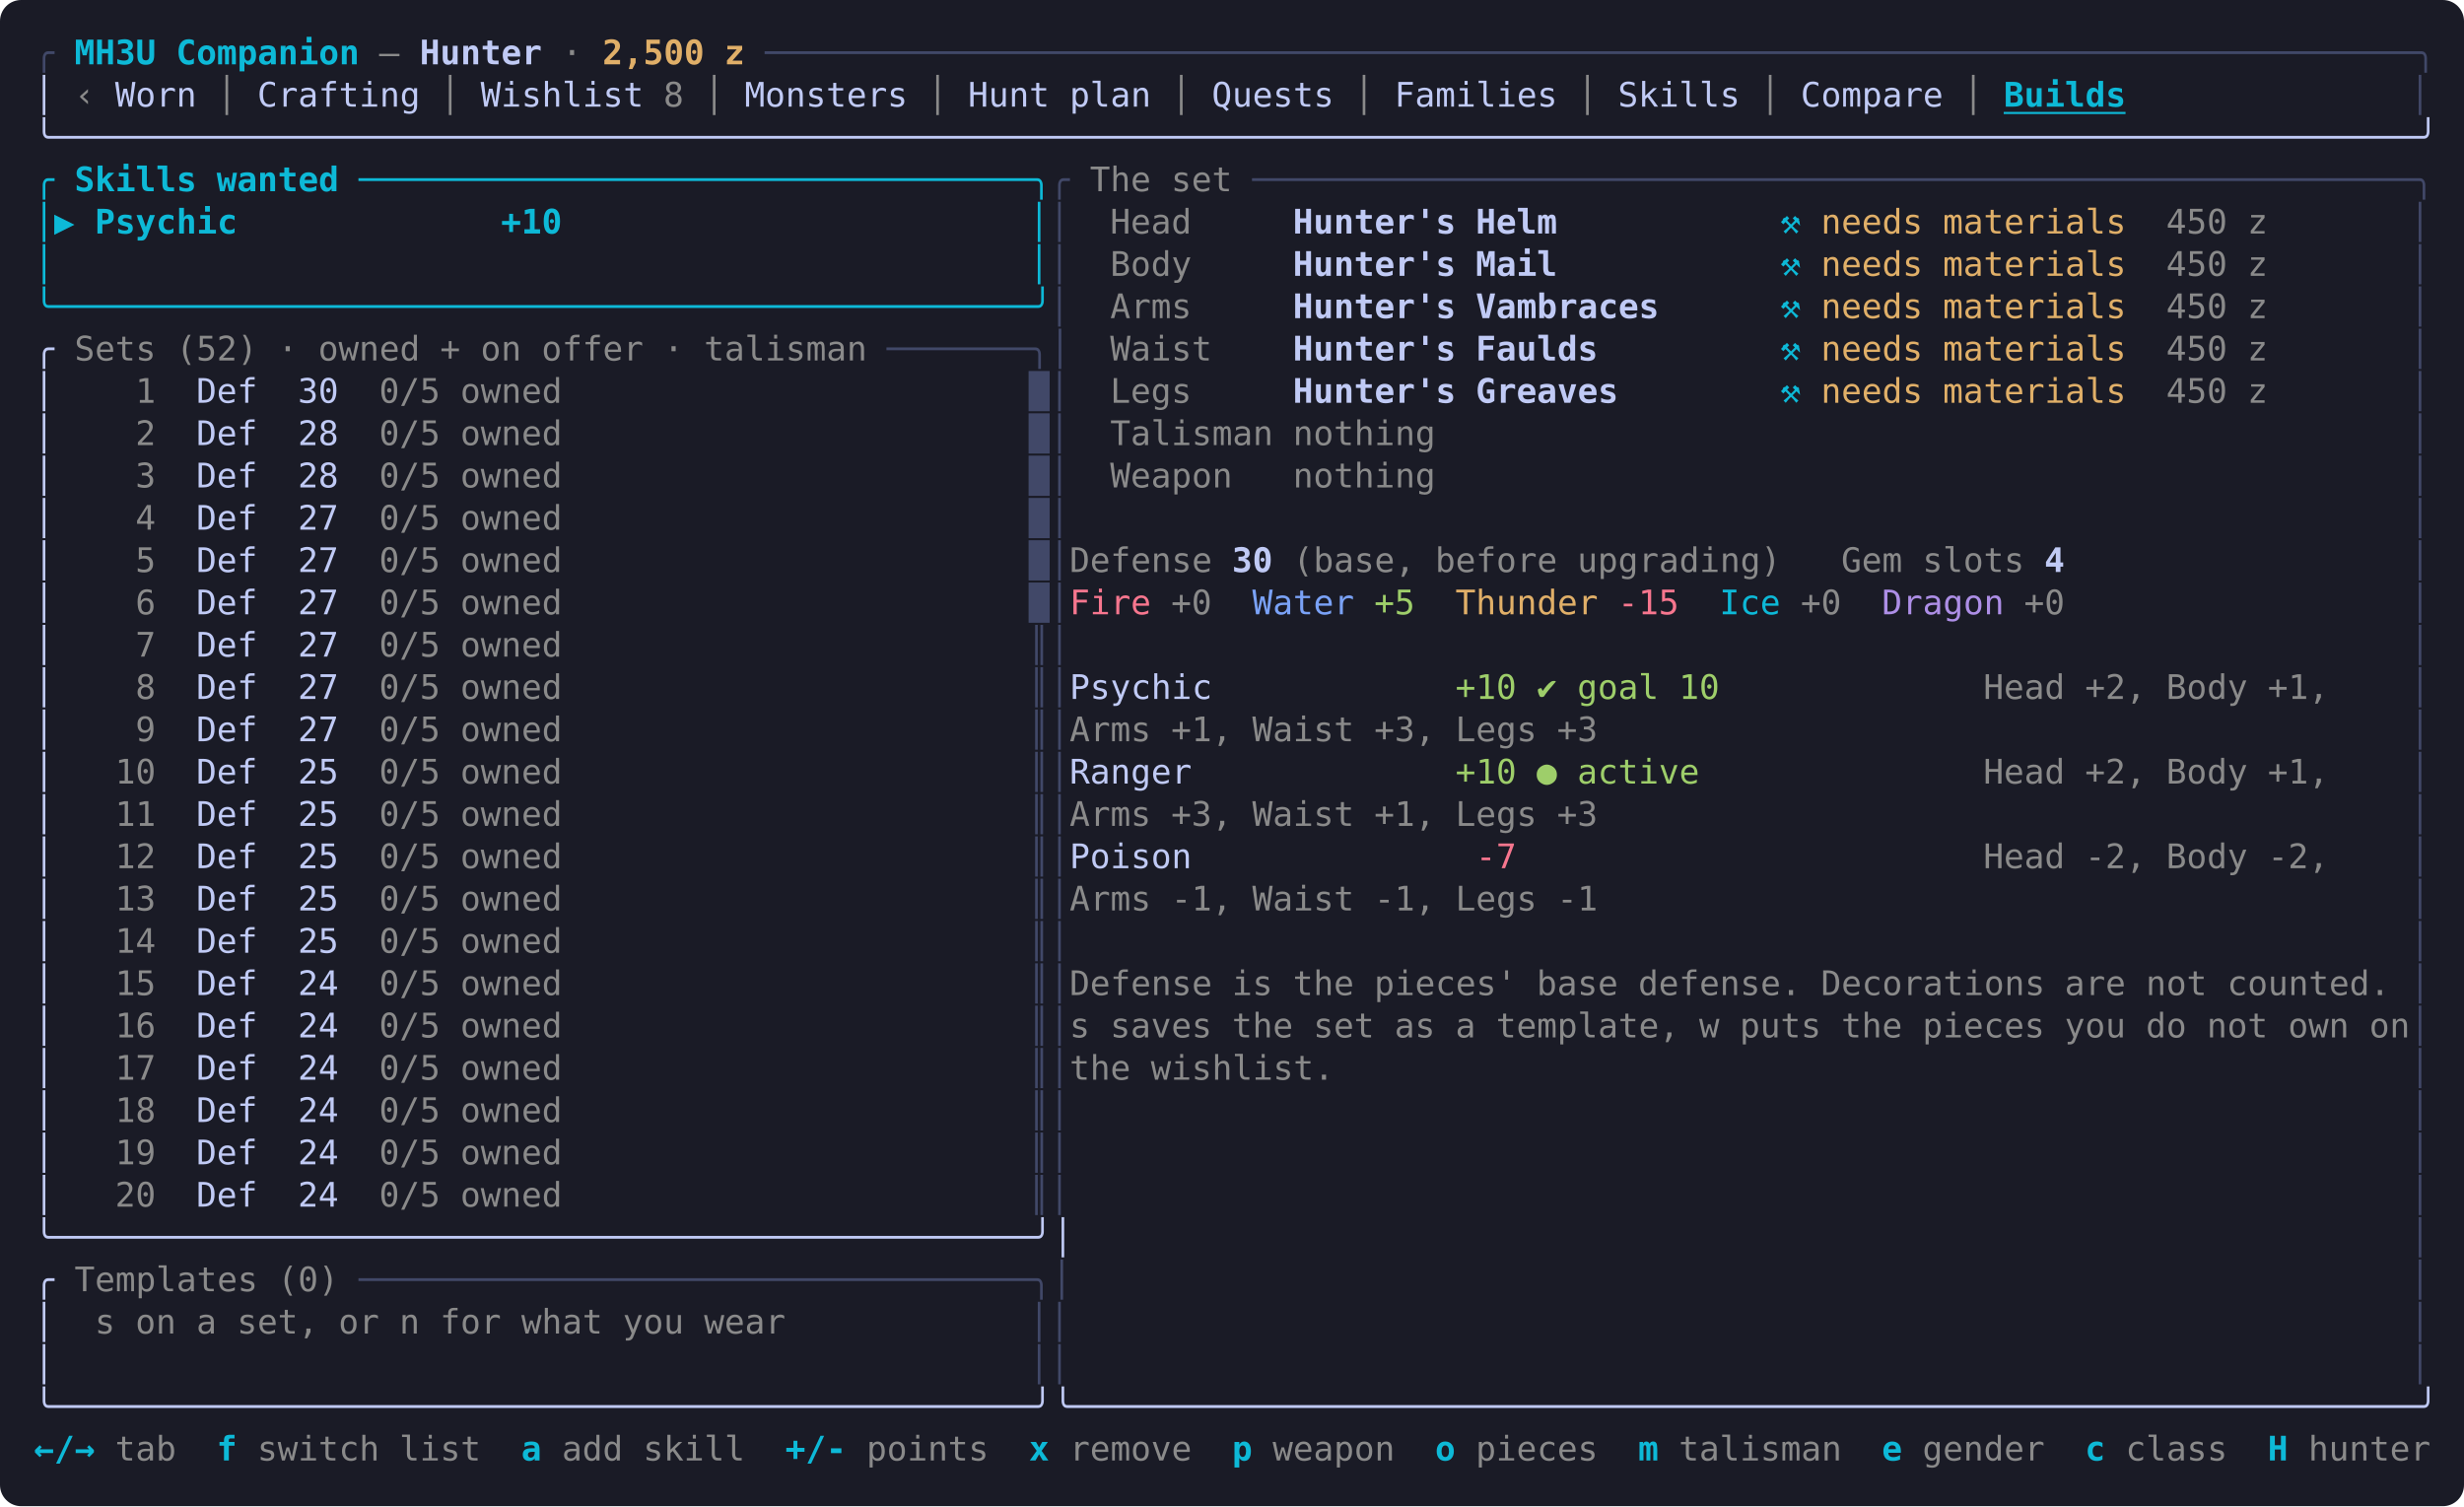
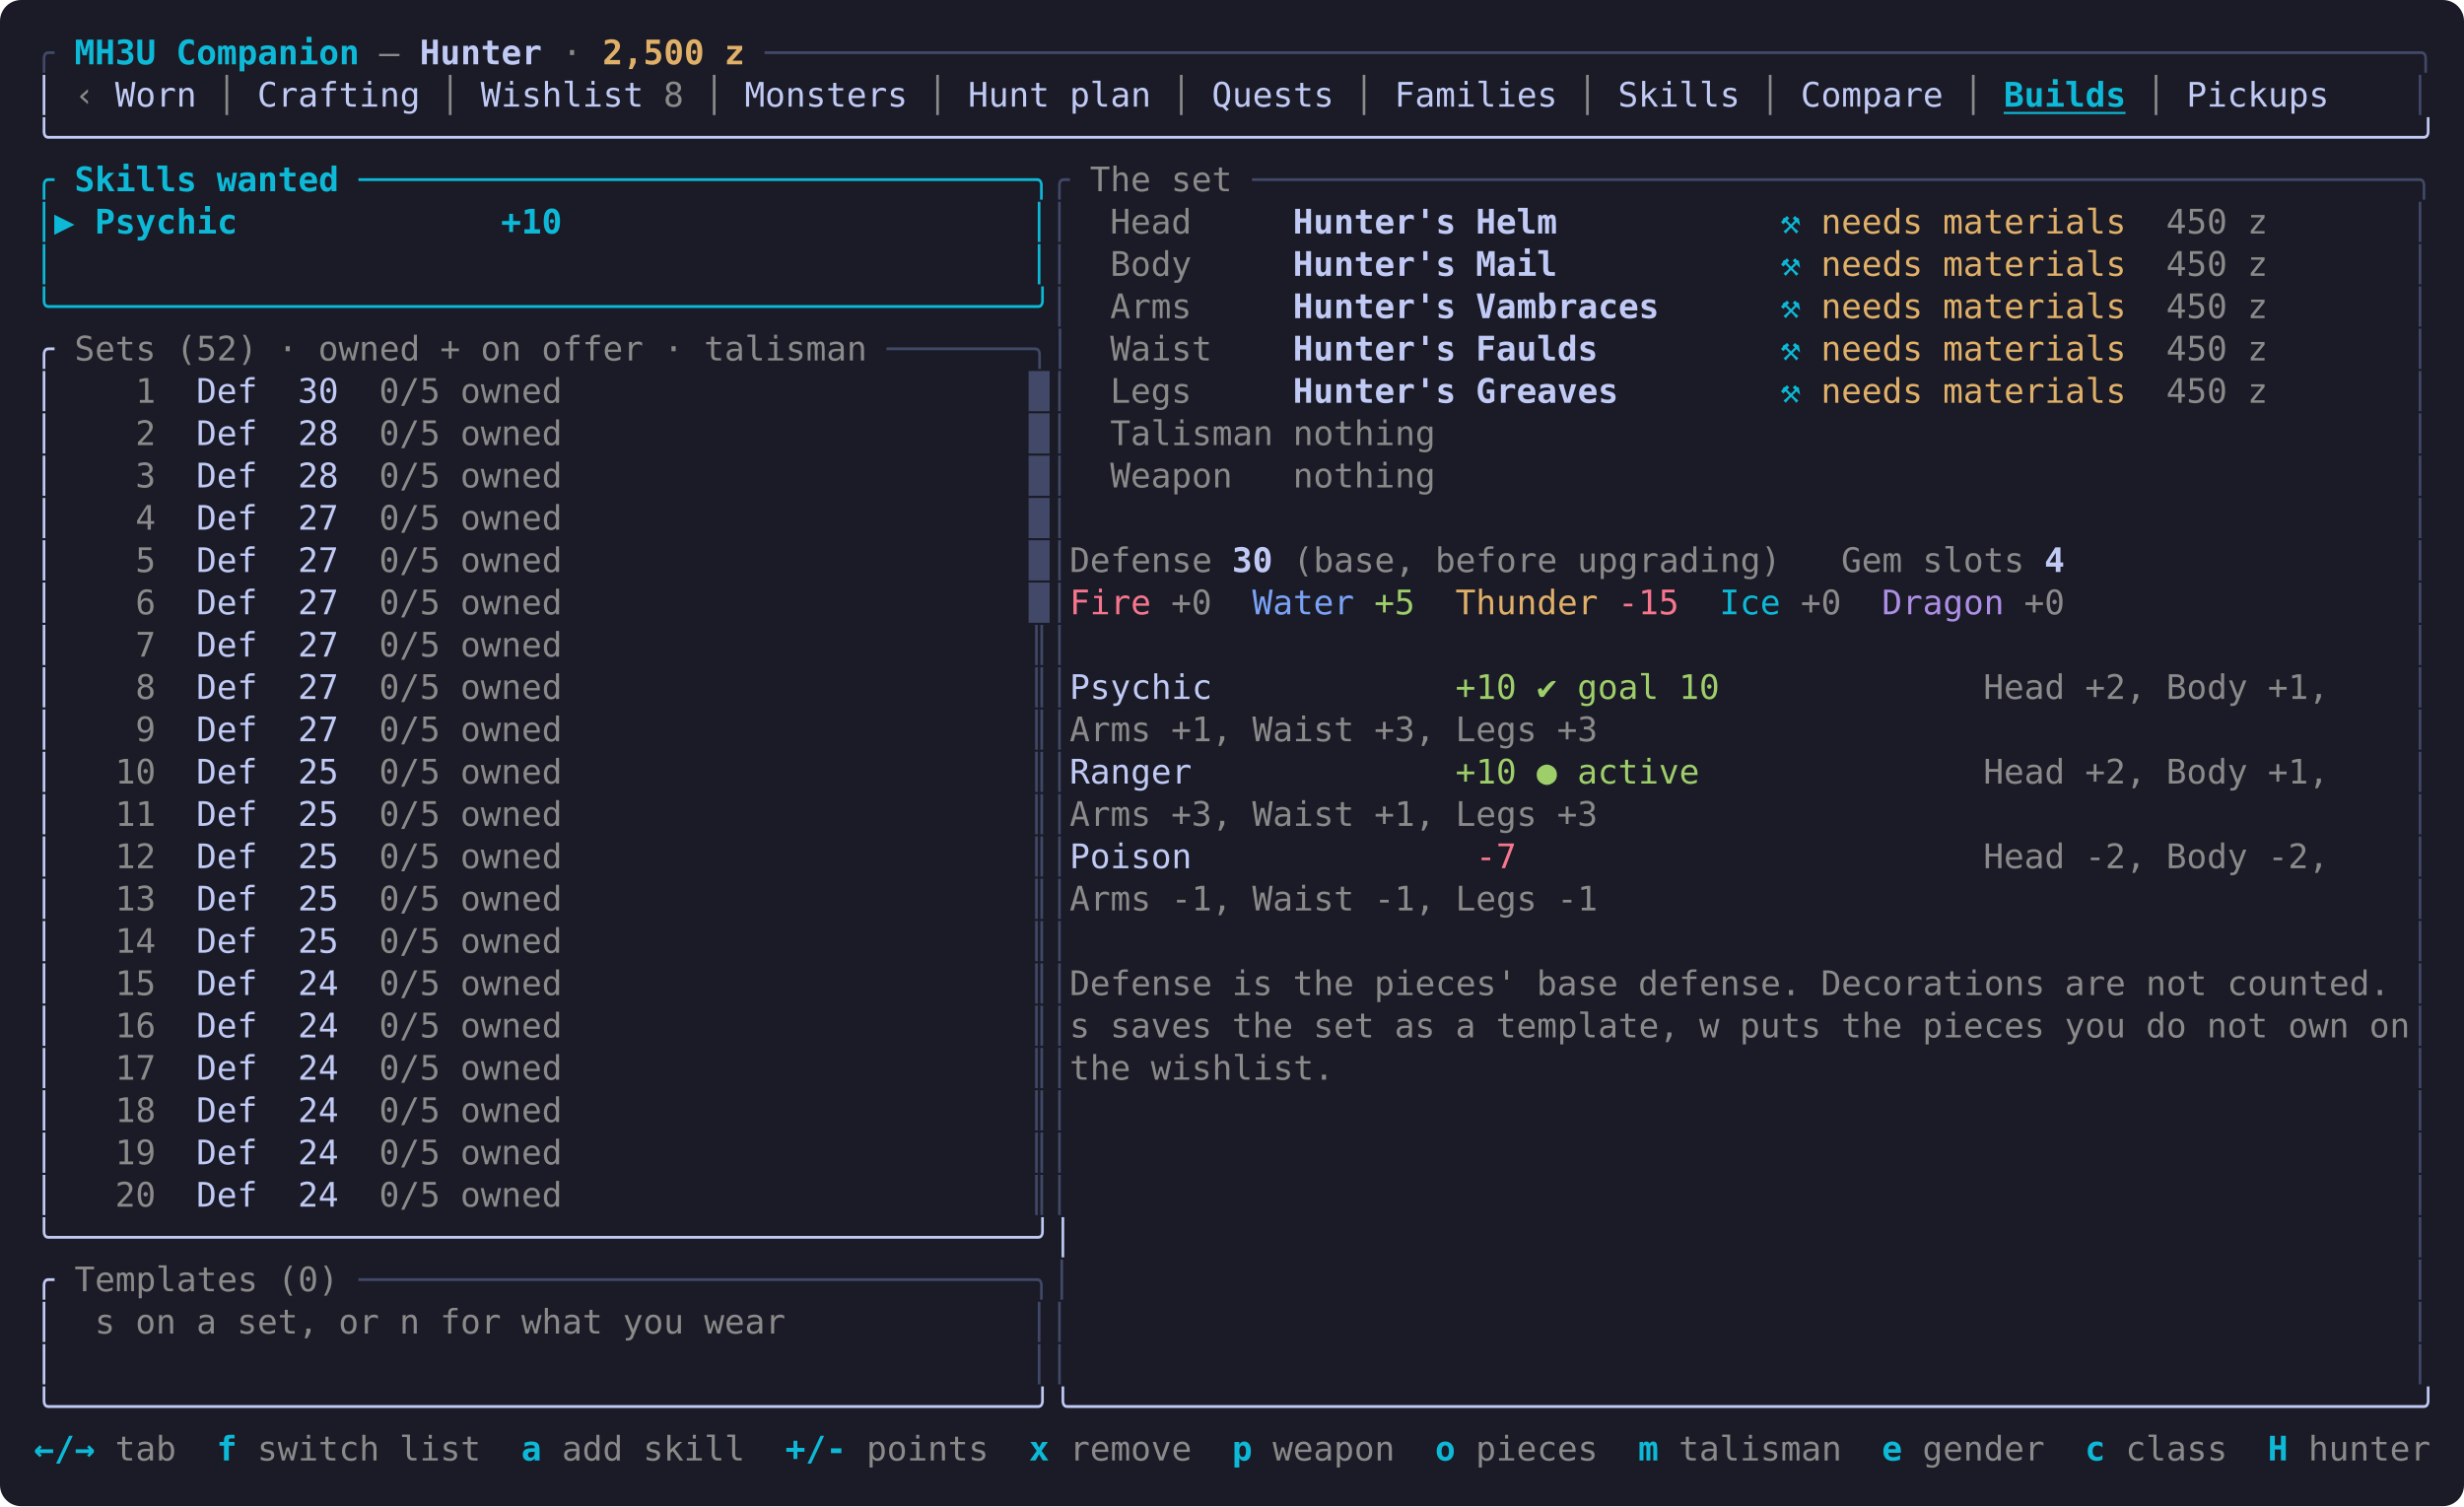
<svg xmlns="http://www.w3.org/2000/svg" width="1164.8" height="712" viewBox="0 0 1164.8 712" role="img">
  <rect width="100%" height="100%" rx="10" fill="#1a1b26" />
  <g font-family="'JetBrains Mono','JetBrainsMono Nerd Font','DejaVu Sans Mono',Menlo,Consolas,monospace" font-size="16">
    <text x="16.0" y="30.4" textLength="9.6" lengthAdjust="spacing" fill="#414868">╭</text>
    <text x="35.2" y="30.4" textLength="38.4" lengthAdjust="spacing" fill="#0db9d7" font-weight="bold">MH3U</text>
    <text x="83.2" y="30.4" textLength="86.4" lengthAdjust="spacing" fill="#0db9d7" font-weight="bold">Companion</text>
    <text x="179.2" y="30.4" textLength="9.6" lengthAdjust="spacing" fill="#8a8a8a">—</text>
    <text x="198.4" y="30.4" textLength="57.6" lengthAdjust="spacing" fill="#c0caf5" font-weight="bold">Hunter</text>
    <text x="265.6" y="30.4" textLength="9.6" lengthAdjust="spacing" fill="#8a8a8a">·</text>
    <text x="284.8" y="30.4" textLength="48.0" lengthAdjust="spacing" fill="#e0af68" font-weight="bold">2,500</text>
    <text x="342.4" y="30.4" textLength="9.6" lengthAdjust="spacing" fill="#e0af68" font-weight="bold">z</text>
    <text x="361.6" y="30.4" textLength="787.2" lengthAdjust="spacing" fill="#414868">─────────────────────────────────────────────────────────────────────────────────╮</text>
    <text x="16.0" y="50.4" textLength="9.6" lengthAdjust="spacing" fill="#c0caf5">│</text>
    <text x="35.2" y="50.4" textLength="9.6" lengthAdjust="spacing" fill="#8a8a8a">‹</text>
    <text x="54.4" y="50.4" textLength="38.4" lengthAdjust="spacing" fill="#c0caf5">Worn</text>
    <text x="102.4" y="50.4" textLength="9.6" lengthAdjust="spacing" fill="#8a8a8a">│</text>
    <text x="121.6" y="50.4" textLength="76.8" lengthAdjust="spacing" fill="#c0caf5">Crafting</text>
    <text x="208.0" y="50.4" textLength="9.6" lengthAdjust="spacing" fill="#8a8a8a">│</text>
    <text x="227.2" y="50.4" textLength="76.8" lengthAdjust="spacing" fill="#c0caf5">Wishlist</text>
    <text x="313.6" y="50.4" textLength="9.6" lengthAdjust="spacing" fill="#8a8a8a">8</text>
    <text x="332.8" y="50.4" textLength="9.6" lengthAdjust="spacing" fill="#8a8a8a">│</text>
    <text x="352.0" y="50.4" textLength="76.8" lengthAdjust="spacing" fill="#c0caf5">Monsters</text>
    <text x="438.4" y="50.4" textLength="9.6" lengthAdjust="spacing" fill="#8a8a8a">│</text>
    <text x="457.6" y="50.4" textLength="38.4" lengthAdjust="spacing" fill="#c0caf5">Hunt</text>
    <text x="505.6" y="50.4" textLength="38.4" lengthAdjust="spacing" fill="#c0caf5">plan</text>
    <text x="553.6" y="50.4" textLength="9.6" lengthAdjust="spacing" fill="#8a8a8a">│</text>
    <text x="572.8" y="50.4" textLength="57.6" lengthAdjust="spacing" fill="#c0caf5">Quests</text>
    <text x="640.0" y="50.4" textLength="9.6" lengthAdjust="spacing" fill="#8a8a8a">│</text>
    <text x="659.2" y="50.4" textLength="76.8" lengthAdjust="spacing" fill="#c0caf5">Families</text>
    <text x="745.6" y="50.4" textLength="9.6" lengthAdjust="spacing" fill="#8a8a8a">│</text>
    <text x="764.8" y="50.4" textLength="57.6" lengthAdjust="spacing" fill="#c0caf5">Skills</text>
    <text x="832.0" y="50.4" textLength="9.6" lengthAdjust="spacing" fill="#8a8a8a">│</text>
    <text x="851.2" y="50.4" textLength="67.2" lengthAdjust="spacing" fill="#c0caf5">Compare</text>
    <text x="928.0" y="50.4" textLength="9.6" lengthAdjust="spacing" fill="#8a8a8a">│</text>
    <text x="947.2" y="50.4" textLength="57.6" lengthAdjust="spacing" fill="#0db9d7" font-weight="bold">Builds</text>
    <line x1="947.2" y1="53.4" x2="1004.8" y2="53.4" stroke="#0db9d7" stroke-width="1" />
+     <text x="1014.4" y="50.4" textLength="9.6" lengthAdjust="spacing" fill="#8a8a8a">│</text>
+     <text x="1033.6" y="50.4" textLength="67.2" lengthAdjust="spacing" fill="#c0caf5">Pickups</text>
    <text x="1139.2" y="50.4" textLength="9.6" lengthAdjust="spacing" fill="#414868">│</text>
    <text x="16.0" y="70.4" textLength="1132.8" lengthAdjust="spacing" fill="#c0caf5">╰────────────────────────────────────────────────────────────────────────────────────────────────────────────────────╯</text>
    <text x="16.0" y="90.4" textLength="9.6" lengthAdjust="spacing" fill="#0db9d7">╭</text>
    <text x="35.2" y="90.4" textLength="57.6" lengthAdjust="spacing" fill="#0db9d7" font-weight="bold">Skills</text>
    <text x="102.4" y="90.4" textLength="57.6" lengthAdjust="spacing" fill="#0db9d7" font-weight="bold">wanted</text>
    <text x="169.6" y="90.4" textLength="326.4" lengthAdjust="spacing" fill="#0db9d7">─────────────────────────────────╮</text>
    <text x="496.0" y="90.4" textLength="9.6" lengthAdjust="spacing" fill="#414868">╭</text>
    <text x="515.2" y="90.4" textLength="28.8" lengthAdjust="spacing" fill="#8a8a8a">The</text>
    <text x="553.6" y="90.4" textLength="28.8" lengthAdjust="spacing" fill="#8a8a8a">set</text>
    <text x="592.0" y="90.4" textLength="556.8" lengthAdjust="spacing" fill="#414868">─────────────────────────────────────────────────────────╮</text>
    <text x="16.0" y="110.4" textLength="9.6" lengthAdjust="spacing" fill="#0db9d7">│</text>
    <text x="25.6" y="110.4" textLength="9.6" lengthAdjust="spacing" fill="#0db9d7" font-weight="bold">▶︎</text>
    <text x="44.8" y="110.4" textLength="67.2" lengthAdjust="spacing" fill="#0db9d7" font-weight="bold">Psychic</text>
    <text x="236.8" y="110.4" textLength="28.8" lengthAdjust="spacing" fill="#0db9d7" font-weight="bold">+10</text>
    <text x="486.4" y="110.4" textLength="9.6" lengthAdjust="spacing" fill="#0db9d7">│</text>
    <text x="496.0" y="110.4" textLength="9.6" lengthAdjust="spacing" fill="#414868">│</text>
    <text x="524.8" y="110.4" textLength="38.4" lengthAdjust="spacing" fill="#8a8a8a">Head</text>
    <text x="611.2" y="110.4" textLength="76.8" lengthAdjust="spacing" fill="#c0caf5" font-weight="bold">Hunter's</text>
    <text x="697.6" y="110.4" textLength="38.4" lengthAdjust="spacing" fill="#c0caf5" font-weight="bold">Helm</text>
    <text x="841.6" y="110.4" textLength="9.6" lengthAdjust="spacing" fill="#0db9d7">⚒︎</text>
    <text x="860.8" y="110.4" textLength="48.0" lengthAdjust="spacing" fill="#e0af68">needs</text>
    <text x="918.4" y="110.4" textLength="86.4" lengthAdjust="spacing" fill="#e0af68">materials</text>
    <text x="1024.0" y="110.4" textLength="28.8" lengthAdjust="spacing" fill="#8a8a8a">450</text>
    <text x="1062.4" y="110.4" textLength="9.6" lengthAdjust="spacing" fill="#8a8a8a">z</text>
    <text x="1139.2" y="110.4" textLength="9.6" lengthAdjust="spacing" fill="#414868">│</text>
    <text x="16.0" y="130.4" textLength="9.6" lengthAdjust="spacing" fill="#0db9d7">│</text>
    <text x="486.4" y="130.4" textLength="9.6" lengthAdjust="spacing" fill="#0db9d7">│</text>
    <text x="496.0" y="130.4" textLength="9.6" lengthAdjust="spacing" fill="#414868">│</text>
    <text x="524.8" y="130.4" textLength="38.4" lengthAdjust="spacing" fill="#8a8a8a">Body</text>
    <text x="611.2" y="130.4" textLength="76.8" lengthAdjust="spacing" fill="#c0caf5" font-weight="bold">Hunter's</text>
    <text x="697.6" y="130.4" textLength="38.4" lengthAdjust="spacing" fill="#c0caf5" font-weight="bold">Mail</text>
    <text x="841.6" y="130.4" textLength="9.6" lengthAdjust="spacing" fill="#0db9d7">⚒︎</text>
    <text x="860.8" y="130.4" textLength="48.0" lengthAdjust="spacing" fill="#e0af68">needs</text>
    <text x="918.4" y="130.4" textLength="86.4" lengthAdjust="spacing" fill="#e0af68">materials</text>
    <text x="1024.0" y="130.4" textLength="28.8" lengthAdjust="spacing" fill="#8a8a8a">450</text>
    <text x="1062.4" y="130.4" textLength="9.6" lengthAdjust="spacing" fill="#8a8a8a">z</text>
    <text x="1139.2" y="130.4" textLength="9.6" lengthAdjust="spacing" fill="#414868">│</text>
    <text x="16.0" y="150.4" textLength="480.0" lengthAdjust="spacing" fill="#0db9d7">╰────────────────────────────────────────────────╯</text>
    <text x="496.0" y="150.4" textLength="9.6" lengthAdjust="spacing" fill="#414868">│</text>
    <text x="524.8" y="150.4" textLength="38.4" lengthAdjust="spacing" fill="#8a8a8a">Arms</text>
    <text x="611.2" y="150.4" textLength="76.8" lengthAdjust="spacing" fill="#c0caf5" font-weight="bold">Hunter's</text>
    <text x="697.6" y="150.4" textLength="86.4" lengthAdjust="spacing" fill="#c0caf5" font-weight="bold">Vambraces</text>
    <text x="841.6" y="150.4" textLength="9.6" lengthAdjust="spacing" fill="#0db9d7">⚒︎</text>
    <text x="860.8" y="150.4" textLength="48.0" lengthAdjust="spacing" fill="#e0af68">needs</text>
    <text x="918.4" y="150.4" textLength="86.4" lengthAdjust="spacing" fill="#e0af68">materials</text>
    <text x="1024.0" y="150.4" textLength="28.8" lengthAdjust="spacing" fill="#8a8a8a">450</text>
    <text x="1062.4" y="150.4" textLength="9.6" lengthAdjust="spacing" fill="#8a8a8a">z</text>
    <text x="1139.2" y="150.4" textLength="9.6" lengthAdjust="spacing" fill="#414868">│</text>
    <text x="16.0" y="170.4" textLength="9.6" lengthAdjust="spacing" fill="#c0caf5">╭</text>
    <text x="35.2" y="170.4" textLength="38.4" lengthAdjust="spacing" fill="#8a8a8a">Sets</text>
    <text x="83.2" y="170.4" textLength="38.4" lengthAdjust="spacing" fill="#8a8a8a">(52)</text>
    <text x="131.2" y="170.4" textLength="9.6" lengthAdjust="spacing" fill="#8a8a8a">·</text>
    <text x="150.4" y="170.4" textLength="48.0" lengthAdjust="spacing" fill="#8a8a8a">owned</text>
    <text x="208.0" y="170.4" textLength="9.6" lengthAdjust="spacing" fill="#8a8a8a">+</text>
    <text x="227.2" y="170.4" textLength="19.2" lengthAdjust="spacing" fill="#8a8a8a">on</text>
    <text x="256.0" y="170.4" textLength="48.0" lengthAdjust="spacing" fill="#8a8a8a">offer</text>
    <text x="313.6" y="170.4" textLength="9.6" lengthAdjust="spacing" fill="#8a8a8a">·</text>
    <text x="332.8" y="170.4" textLength="76.8" lengthAdjust="spacing" fill="#8a8a8a">talisman</text>
    <text x="419.2" y="170.4" textLength="86.4" lengthAdjust="spacing" fill="#414868">───────╮│</text>
    <text x="524.8" y="170.4" textLength="48.0" lengthAdjust="spacing" fill="#8a8a8a">Waist</text>
    <text x="611.2" y="170.4" textLength="76.8" lengthAdjust="spacing" fill="#c0caf5" font-weight="bold">Hunter's</text>
    <text x="697.6" y="170.4" textLength="57.6" lengthAdjust="spacing" fill="#c0caf5" font-weight="bold">Faulds</text>
    <text x="841.6" y="170.4" textLength="9.6" lengthAdjust="spacing" fill="#0db9d7">⚒︎</text>
    <text x="860.8" y="170.4" textLength="48.0" lengthAdjust="spacing" fill="#e0af68">needs</text>
    <text x="918.4" y="170.4" textLength="86.4" lengthAdjust="spacing" fill="#e0af68">materials</text>
    <text x="1024.0" y="170.4" textLength="28.8" lengthAdjust="spacing" fill="#8a8a8a">450</text>
    <text x="1062.4" y="170.4" textLength="9.6" lengthAdjust="spacing" fill="#8a8a8a">z</text>
    <text x="1139.2" y="170.4" textLength="9.6" lengthAdjust="spacing" fill="#414868">│</text>
    <text x="16.0" y="190.4" textLength="9.6" lengthAdjust="spacing" fill="#c0caf5">│</text>
    <text x="64.0" y="190.4" textLength="9.6" lengthAdjust="spacing" fill="#8a8a8a">1</text>
    <text x="92.8" y="190.4" textLength="28.8" lengthAdjust="spacing" fill="#c0caf5">Def</text>
    <text x="140.8" y="190.4" textLength="19.2" lengthAdjust="spacing" fill="#c0caf5">30</text>
    <text x="179.2" y="190.4" textLength="28.8" lengthAdjust="spacing" fill="#8a8a8a">0/5</text>
    <text x="217.6" y="190.4" textLength="48.0" lengthAdjust="spacing" fill="#8a8a8a">owned</text>
    <text x="486.4" y="190.4" textLength="19.2" lengthAdjust="spacing" fill="#414868">█│</text>
    <text x="524.8" y="190.4" textLength="38.4" lengthAdjust="spacing" fill="#8a8a8a">Legs</text>
    <text x="611.2" y="190.4" textLength="76.8" lengthAdjust="spacing" fill="#c0caf5" font-weight="bold">Hunter's</text>
    <text x="697.6" y="190.4" textLength="67.2" lengthAdjust="spacing" fill="#c0caf5" font-weight="bold">Greaves</text>
    <text x="841.6" y="190.4" textLength="9.6" lengthAdjust="spacing" fill="#0db9d7">⚒︎</text>
    <text x="860.8" y="190.4" textLength="48.0" lengthAdjust="spacing" fill="#e0af68">needs</text>
    <text x="918.4" y="190.4" textLength="86.4" lengthAdjust="spacing" fill="#e0af68">materials</text>
    <text x="1024.0" y="190.4" textLength="28.8" lengthAdjust="spacing" fill="#8a8a8a">450</text>
    <text x="1062.4" y="190.4" textLength="9.6" lengthAdjust="spacing" fill="#8a8a8a">z</text>
    <text x="1139.2" y="190.4" textLength="9.6" lengthAdjust="spacing" fill="#414868">│</text>
    <text x="16.0" y="210.4" textLength="9.6" lengthAdjust="spacing" fill="#c0caf5">│</text>
    <text x="64.0" y="210.4" textLength="9.6" lengthAdjust="spacing" fill="#8a8a8a">2</text>
    <text x="92.8" y="210.4" textLength="28.8" lengthAdjust="spacing" fill="#c0caf5">Def</text>
    <text x="140.8" y="210.4" textLength="19.2" lengthAdjust="spacing" fill="#c0caf5">28</text>
    <text x="179.2" y="210.4" textLength="28.8" lengthAdjust="spacing" fill="#8a8a8a">0/5</text>
    <text x="217.6" y="210.4" textLength="48.0" lengthAdjust="spacing" fill="#8a8a8a">owned</text>
    <text x="486.4" y="210.4" textLength="19.2" lengthAdjust="spacing" fill="#414868">█│</text>
    <text x="524.8" y="210.4" textLength="76.8" lengthAdjust="spacing" fill="#8a8a8a">Talisman</text>
    <text x="611.2" y="210.4" textLength="67.2" lengthAdjust="spacing" fill="#8a8a8a">nothing</text>
    <text x="1139.2" y="210.4" textLength="9.6" lengthAdjust="spacing" fill="#414868">│</text>
    <text x="16.0" y="230.4" textLength="9.6" lengthAdjust="spacing" fill="#c0caf5">│</text>
    <text x="64.0" y="230.4" textLength="9.6" lengthAdjust="spacing" fill="#8a8a8a">3</text>
    <text x="92.8" y="230.4" textLength="28.8" lengthAdjust="spacing" fill="#c0caf5">Def</text>
    <text x="140.8" y="230.4" textLength="19.2" lengthAdjust="spacing" fill="#c0caf5">28</text>
    <text x="179.2" y="230.4" textLength="28.8" lengthAdjust="spacing" fill="#8a8a8a">0/5</text>
    <text x="217.6" y="230.4" textLength="48.0" lengthAdjust="spacing" fill="#8a8a8a">owned</text>
    <text x="486.4" y="230.4" textLength="19.2" lengthAdjust="spacing" fill="#414868">█│</text>
    <text x="524.8" y="230.4" textLength="57.6" lengthAdjust="spacing" fill="#8a8a8a">Weapon</text>
    <text x="611.2" y="230.4" textLength="67.2" lengthAdjust="spacing" fill="#8a8a8a">nothing</text>
    <text x="1139.2" y="230.4" textLength="9.6" lengthAdjust="spacing" fill="#414868">│</text>
    <text x="16.0" y="250.4" textLength="9.6" lengthAdjust="spacing" fill="#c0caf5">│</text>
    <text x="64.0" y="250.4" textLength="9.6" lengthAdjust="spacing" fill="#8a8a8a">4</text>
    <text x="92.8" y="250.4" textLength="28.8" lengthAdjust="spacing" fill="#c0caf5">Def</text>
    <text x="140.8" y="250.4" textLength="19.2" lengthAdjust="spacing" fill="#c0caf5">27</text>
    <text x="179.2" y="250.4" textLength="28.8" lengthAdjust="spacing" fill="#8a8a8a">0/5</text>
    <text x="217.6" y="250.4" textLength="48.0" lengthAdjust="spacing" fill="#8a8a8a">owned</text>
    <text x="486.4" y="250.4" textLength="19.2" lengthAdjust="spacing" fill="#414868">█│</text>
    <text x="1139.2" y="250.4" textLength="9.6" lengthAdjust="spacing" fill="#414868">│</text>
    <text x="16.0" y="270.4" textLength="9.6" lengthAdjust="spacing" fill="#c0caf5">│</text>
    <text x="64.0" y="270.4" textLength="9.6" lengthAdjust="spacing" fill="#8a8a8a">5</text>
    <text x="92.8" y="270.4" textLength="28.8" lengthAdjust="spacing" fill="#c0caf5">Def</text>
    <text x="140.8" y="270.4" textLength="19.2" lengthAdjust="spacing" fill="#c0caf5">27</text>
    <text x="179.2" y="270.4" textLength="28.8" lengthAdjust="spacing" fill="#8a8a8a">0/5</text>
    <text x="217.6" y="270.4" textLength="48.0" lengthAdjust="spacing" fill="#8a8a8a">owned</text>
    <text x="486.4" y="270.4" textLength="19.2" lengthAdjust="spacing" fill="#414868">█│</text>
    <text x="505.6" y="270.4" textLength="67.2" lengthAdjust="spacing" fill="#8a8a8a">Defense</text>
    <text x="582.4" y="270.4" textLength="19.2" lengthAdjust="spacing" fill="#c0caf5" font-weight="bold">30</text>
    <text x="611.2" y="270.4" textLength="57.6" lengthAdjust="spacing" fill="#8a8a8a">(base,</text>
    <text x="678.4" y="270.4" textLength="57.6" lengthAdjust="spacing" fill="#8a8a8a">before</text>
    <text x="745.6" y="270.4" textLength="96.0" lengthAdjust="spacing" fill="#8a8a8a">upgrading)</text>
    <text x="870.4" y="270.4" textLength="28.8" lengthAdjust="spacing" fill="#8a8a8a">Gem</text>
    <text x="908.8" y="270.4" textLength="48.0" lengthAdjust="spacing" fill="#8a8a8a">slots</text>
    <text x="966.4" y="270.4" textLength="9.6" lengthAdjust="spacing" fill="#c0caf5" font-weight="bold">4</text>
    <text x="1139.2" y="270.4" textLength="9.6" lengthAdjust="spacing" fill="#414868">│</text>
    <text x="16.0" y="290.4" textLength="9.6" lengthAdjust="spacing" fill="#c0caf5">│</text>
    <text x="64.0" y="290.4" textLength="9.6" lengthAdjust="spacing" fill="#8a8a8a">6</text>
    <text x="92.8" y="290.4" textLength="28.8" lengthAdjust="spacing" fill="#c0caf5">Def</text>
    <text x="140.8" y="290.4" textLength="19.2" lengthAdjust="spacing" fill="#c0caf5">27</text>
    <text x="179.2" y="290.4" textLength="28.8" lengthAdjust="spacing" fill="#8a8a8a">0/5</text>
    <text x="217.6" y="290.4" textLength="48.0" lengthAdjust="spacing" fill="#8a8a8a">owned</text>
    <text x="486.4" y="290.4" textLength="19.2" lengthAdjust="spacing" fill="#414868">█│</text>
    <text x="505.6" y="290.4" textLength="38.4" lengthAdjust="spacing" fill="#f7768e">Fire</text>
    <text x="553.6" y="290.4" textLength="19.2" lengthAdjust="spacing" fill="#8a8a8a">+0</text>
    <text x="592.0" y="290.4" textLength="48.0" lengthAdjust="spacing" fill="#7aa2f7">Water</text>
    <text x="649.6" y="290.4" textLength="19.2" lengthAdjust="spacing" fill="#9ece6a">+5</text>
    <text x="688.0" y="290.4" textLength="67.2" lengthAdjust="spacing" fill="#e0af68">Thunder</text>
    <text x="764.8" y="290.4" textLength="28.8" lengthAdjust="spacing" fill="#f7768e">-15</text>
    <text x="812.8" y="290.4" textLength="28.8" lengthAdjust="spacing" fill="#0db9d7">Ice</text>
    <text x="851.2" y="290.4" textLength="19.2" lengthAdjust="spacing" fill="#8a8a8a">+0</text>
    <text x="889.6" y="290.4" textLength="57.6" lengthAdjust="spacing" fill="#ad8ee6">Dragon</text>
    <text x="956.8" y="290.4" textLength="19.2" lengthAdjust="spacing" fill="#8a8a8a">+0</text>
    <text x="1139.2" y="290.4" textLength="9.6" lengthAdjust="spacing" fill="#414868">│</text>
    <text x="16.0" y="310.4" textLength="9.6" lengthAdjust="spacing" fill="#c0caf5">│</text>
    <text x="64.0" y="310.4" textLength="9.6" lengthAdjust="spacing" fill="#8a8a8a">7</text>
    <text x="92.8" y="310.4" textLength="28.8" lengthAdjust="spacing" fill="#c0caf5">Def</text>
    <text x="140.8" y="310.4" textLength="19.2" lengthAdjust="spacing" fill="#c0caf5">27</text>
    <text x="179.2" y="310.4" textLength="28.8" lengthAdjust="spacing" fill="#8a8a8a">0/5</text>
    <text x="217.6" y="310.4" textLength="48.0" lengthAdjust="spacing" fill="#8a8a8a">owned</text>
    <text x="486.4" y="310.4" textLength="19.2" lengthAdjust="spacing" fill="#414868">║│</text>
    <text x="1139.2" y="310.4" textLength="9.6" lengthAdjust="spacing" fill="#414868">│</text>
    <text x="16.0" y="330.4" textLength="9.6" lengthAdjust="spacing" fill="#c0caf5">│</text>
    <text x="64.0" y="330.4" textLength="9.6" lengthAdjust="spacing" fill="#8a8a8a">8</text>
    <text x="92.8" y="330.4" textLength="28.8" lengthAdjust="spacing" fill="#c0caf5">Def</text>
    <text x="140.8" y="330.4" textLength="19.2" lengthAdjust="spacing" fill="#c0caf5">27</text>
    <text x="179.2" y="330.4" textLength="28.8" lengthAdjust="spacing" fill="#8a8a8a">0/5</text>
    <text x="217.6" y="330.4" textLength="48.0" lengthAdjust="spacing" fill="#8a8a8a">owned</text>
    <text x="486.4" y="330.4" textLength="19.2" lengthAdjust="spacing" fill="#414868">║│</text>
    <text x="505.6" y="330.4" textLength="67.2" lengthAdjust="spacing" fill="#c0caf5">Psychic</text>
    <text x="688.0" y="330.4" textLength="28.8" lengthAdjust="spacing" fill="#9ece6a">+10</text>
    <text x="726.4" y="330.4" textLength="9.6" lengthAdjust="spacing" fill="#9ece6a">✔︎</text>
    <text x="745.6" y="330.4" textLength="38.4" lengthAdjust="spacing" fill="#9ece6a">goal</text>
    <text x="793.6" y="330.4" textLength="19.2" lengthAdjust="spacing" fill="#9ece6a">10</text>
    <text x="937.6" y="330.4" textLength="38.4" lengthAdjust="spacing" fill="#8a8a8a">Head</text>
    <text x="985.6" y="330.4" textLength="28.8" lengthAdjust="spacing" fill="#8a8a8a">+2,</text>
    <text x="1024.0" y="330.4" textLength="38.4" lengthAdjust="spacing" fill="#8a8a8a">Body</text>
    <text x="1072.0" y="330.4" textLength="28.8" lengthAdjust="spacing" fill="#8a8a8a">+1,</text>
    <text x="1139.2" y="330.4" textLength="9.6" lengthAdjust="spacing" fill="#414868">│</text>
    <text x="16.0" y="350.4" textLength="9.6" lengthAdjust="spacing" fill="#c0caf5">│</text>
    <text x="64.0" y="350.4" textLength="9.6" lengthAdjust="spacing" fill="#8a8a8a">9</text>
    <text x="92.8" y="350.4" textLength="28.8" lengthAdjust="spacing" fill="#c0caf5">Def</text>
    <text x="140.8" y="350.4" textLength="19.2" lengthAdjust="spacing" fill="#c0caf5">27</text>
    <text x="179.2" y="350.4" textLength="28.8" lengthAdjust="spacing" fill="#8a8a8a">0/5</text>
    <text x="217.6" y="350.4" textLength="48.0" lengthAdjust="spacing" fill="#8a8a8a">owned</text>
    <text x="486.4" y="350.4" textLength="19.2" lengthAdjust="spacing" fill="#414868">║│</text>
    <text x="505.6" y="350.4" textLength="38.4" lengthAdjust="spacing" fill="#8a8a8a">Arms</text>
    <text x="553.6" y="350.4" textLength="28.8" lengthAdjust="spacing" fill="#8a8a8a">+1,</text>
    <text x="592.0" y="350.4" textLength="48.0" lengthAdjust="spacing" fill="#8a8a8a">Waist</text>
    <text x="649.6" y="350.4" textLength="28.8" lengthAdjust="spacing" fill="#8a8a8a">+3,</text>
    <text x="688.0" y="350.4" textLength="38.4" lengthAdjust="spacing" fill="#8a8a8a">Legs</text>
    <text x="736.0" y="350.4" textLength="19.2" lengthAdjust="spacing" fill="#8a8a8a">+3</text>
    <text x="1139.2" y="350.4" textLength="9.6" lengthAdjust="spacing" fill="#414868">│</text>
    <text x="16.0" y="370.4" textLength="9.6" lengthAdjust="spacing" fill="#c0caf5">│</text>
    <text x="54.4" y="370.4" textLength="19.2" lengthAdjust="spacing" fill="#8a8a8a">10</text>
    <text x="92.8" y="370.4" textLength="28.8" lengthAdjust="spacing" fill="#c0caf5">Def</text>
    <text x="140.8" y="370.4" textLength="19.2" lengthAdjust="spacing" fill="#c0caf5">25</text>
    <text x="179.2" y="370.4" textLength="28.8" lengthAdjust="spacing" fill="#8a8a8a">0/5</text>
    <text x="217.6" y="370.4" textLength="48.0" lengthAdjust="spacing" fill="#8a8a8a">owned</text>
    <text x="486.4" y="370.4" textLength="19.2" lengthAdjust="spacing" fill="#414868">║│</text>
    <text x="505.6" y="370.4" textLength="57.6" lengthAdjust="spacing" fill="#c0caf5">Ranger</text>
    <text x="688.0" y="370.4" textLength="28.8" lengthAdjust="spacing" fill="#9ece6a">+10</text>
    <text x="726.4" y="370.4" textLength="9.6" lengthAdjust="spacing" fill="#9ece6a">●</text>
    <text x="745.6" y="370.4" textLength="57.6" lengthAdjust="spacing" fill="#9ece6a">active</text>
    <text x="937.6" y="370.4" textLength="38.4" lengthAdjust="spacing" fill="#8a8a8a">Head</text>
    <text x="985.6" y="370.4" textLength="28.8" lengthAdjust="spacing" fill="#8a8a8a">+2,</text>
    <text x="1024.0" y="370.4" textLength="38.4" lengthAdjust="spacing" fill="#8a8a8a">Body</text>
    <text x="1072.0" y="370.4" textLength="28.8" lengthAdjust="spacing" fill="#8a8a8a">+1,</text>
    <text x="1139.2" y="370.4" textLength="9.6" lengthAdjust="spacing" fill="#414868">│</text>
    <text x="16.0" y="390.4" textLength="9.6" lengthAdjust="spacing" fill="#c0caf5">│</text>
    <text x="54.4" y="390.4" textLength="19.2" lengthAdjust="spacing" fill="#8a8a8a">11</text>
    <text x="92.8" y="390.4" textLength="28.8" lengthAdjust="spacing" fill="#c0caf5">Def</text>
    <text x="140.8" y="390.4" textLength="19.2" lengthAdjust="spacing" fill="#c0caf5">25</text>
    <text x="179.2" y="390.4" textLength="28.8" lengthAdjust="spacing" fill="#8a8a8a">0/5</text>
    <text x="217.6" y="390.4" textLength="48.0" lengthAdjust="spacing" fill="#8a8a8a">owned</text>
    <text x="486.4" y="390.4" textLength="19.2" lengthAdjust="spacing" fill="#414868">║│</text>
    <text x="505.6" y="390.4" textLength="38.4" lengthAdjust="spacing" fill="#8a8a8a">Arms</text>
    <text x="553.6" y="390.4" textLength="28.8" lengthAdjust="spacing" fill="#8a8a8a">+3,</text>
    <text x="592.0" y="390.4" textLength="48.0" lengthAdjust="spacing" fill="#8a8a8a">Waist</text>
    <text x="649.6" y="390.4" textLength="28.8" lengthAdjust="spacing" fill="#8a8a8a">+1,</text>
    <text x="688.0" y="390.4" textLength="38.4" lengthAdjust="spacing" fill="#8a8a8a">Legs</text>
    <text x="736.0" y="390.4" textLength="19.2" lengthAdjust="spacing" fill="#8a8a8a">+3</text>
    <text x="1139.2" y="390.4" textLength="9.6" lengthAdjust="spacing" fill="#414868">│</text>
    <text x="16.0" y="410.4" textLength="9.6" lengthAdjust="spacing" fill="#c0caf5">│</text>
    <text x="54.4" y="410.4" textLength="19.2" lengthAdjust="spacing" fill="#8a8a8a">12</text>
    <text x="92.8" y="410.4" textLength="28.8" lengthAdjust="spacing" fill="#c0caf5">Def</text>
    <text x="140.8" y="410.4" textLength="19.2" lengthAdjust="spacing" fill="#c0caf5">25</text>
    <text x="179.2" y="410.4" textLength="28.8" lengthAdjust="spacing" fill="#8a8a8a">0/5</text>
    <text x="217.6" y="410.4" textLength="48.0" lengthAdjust="spacing" fill="#8a8a8a">owned</text>
    <text x="486.4" y="410.4" textLength="19.2" lengthAdjust="spacing" fill="#414868">║│</text>
    <text x="505.6" y="410.4" textLength="57.6" lengthAdjust="spacing" fill="#c0caf5">Poison</text>
    <text x="697.6" y="410.4" textLength="19.2" lengthAdjust="spacing" fill="#f7768e">-7</text>
    <text x="937.6" y="410.4" textLength="38.4" lengthAdjust="spacing" fill="#8a8a8a">Head</text>
    <text x="985.6" y="410.4" textLength="28.8" lengthAdjust="spacing" fill="#8a8a8a">-2,</text>
    <text x="1024.0" y="410.4" textLength="38.4" lengthAdjust="spacing" fill="#8a8a8a">Body</text>
    <text x="1072.0" y="410.4" textLength="28.8" lengthAdjust="spacing" fill="#8a8a8a">-2,</text>
    <text x="1139.2" y="410.4" textLength="9.6" lengthAdjust="spacing" fill="#414868">│</text>
    <text x="16.0" y="430.4" textLength="9.6" lengthAdjust="spacing" fill="#c0caf5">│</text>
    <text x="54.4" y="430.4" textLength="19.2" lengthAdjust="spacing" fill="#8a8a8a">13</text>
    <text x="92.8" y="430.4" textLength="28.8" lengthAdjust="spacing" fill="#c0caf5">Def</text>
    <text x="140.8" y="430.4" textLength="19.2" lengthAdjust="spacing" fill="#c0caf5">25</text>
    <text x="179.2" y="430.4" textLength="28.8" lengthAdjust="spacing" fill="#8a8a8a">0/5</text>
    <text x="217.6" y="430.4" textLength="48.0" lengthAdjust="spacing" fill="#8a8a8a">owned</text>
    <text x="486.4" y="430.4" textLength="19.2" lengthAdjust="spacing" fill="#414868">║│</text>
    <text x="505.6" y="430.4" textLength="38.4" lengthAdjust="spacing" fill="#8a8a8a">Arms</text>
    <text x="553.6" y="430.4" textLength="28.8" lengthAdjust="spacing" fill="#8a8a8a">-1,</text>
    <text x="592.0" y="430.4" textLength="48.0" lengthAdjust="spacing" fill="#8a8a8a">Waist</text>
    <text x="649.6" y="430.4" textLength="28.8" lengthAdjust="spacing" fill="#8a8a8a">-1,</text>
    <text x="688.0" y="430.4" textLength="38.4" lengthAdjust="spacing" fill="#8a8a8a">Legs</text>
    <text x="736.0" y="430.4" textLength="19.2" lengthAdjust="spacing" fill="#8a8a8a">-1</text>
    <text x="1139.2" y="430.4" textLength="9.6" lengthAdjust="spacing" fill="#414868">│</text>
    <text x="16.0" y="450.4" textLength="9.6" lengthAdjust="spacing" fill="#c0caf5">│</text>
    <text x="54.4" y="450.4" textLength="19.2" lengthAdjust="spacing" fill="#8a8a8a">14</text>
    <text x="92.8" y="450.4" textLength="28.8" lengthAdjust="spacing" fill="#c0caf5">Def</text>
    <text x="140.8" y="450.4" textLength="19.2" lengthAdjust="spacing" fill="#c0caf5">25</text>
    <text x="179.2" y="450.4" textLength="28.8" lengthAdjust="spacing" fill="#8a8a8a">0/5</text>
    <text x="217.6" y="450.4" textLength="48.0" lengthAdjust="spacing" fill="#8a8a8a">owned</text>
    <text x="486.4" y="450.4" textLength="19.2" lengthAdjust="spacing" fill="#414868">║│</text>
    <text x="1139.2" y="450.4" textLength="9.6" lengthAdjust="spacing" fill="#414868">│</text>
    <text x="16.0" y="470.4" textLength="9.6" lengthAdjust="spacing" fill="#c0caf5">│</text>
    <text x="54.4" y="470.4" textLength="19.2" lengthAdjust="spacing" fill="#8a8a8a">15</text>
    <text x="92.8" y="470.4" textLength="28.8" lengthAdjust="spacing" fill="#c0caf5">Def</text>
    <text x="140.8" y="470.4" textLength="19.2" lengthAdjust="spacing" fill="#c0caf5">24</text>
    <text x="179.2" y="470.4" textLength="28.8" lengthAdjust="spacing" fill="#8a8a8a">0/5</text>
    <text x="217.6" y="470.4" textLength="48.0" lengthAdjust="spacing" fill="#8a8a8a">owned</text>
    <text x="486.4" y="470.4" textLength="19.2" lengthAdjust="spacing" fill="#414868">║│</text>
    <text x="505.6" y="470.4" textLength="67.2" lengthAdjust="spacing" fill="#8a8a8a">Defense</text>
    <text x="582.4" y="470.4" textLength="19.2" lengthAdjust="spacing" fill="#8a8a8a">is</text>
    <text x="611.2" y="470.4" textLength="28.8" lengthAdjust="spacing" fill="#8a8a8a">the</text>
    <text x="649.6" y="470.4" textLength="67.2" lengthAdjust="spacing" fill="#8a8a8a">pieces'</text>
    <text x="726.4" y="470.4" textLength="38.4" lengthAdjust="spacing" fill="#8a8a8a">base</text>
    <text x="774.4" y="470.4" textLength="76.8" lengthAdjust="spacing" fill="#8a8a8a">defense.</text>
    <text x="860.8" y="470.4" textLength="105.6" lengthAdjust="spacing" fill="#8a8a8a">Decorations</text>
    <text x="976.0" y="470.4" textLength="28.8" lengthAdjust="spacing" fill="#8a8a8a">are</text>
    <text x="1014.4" y="470.4" textLength="28.8" lengthAdjust="spacing" fill="#8a8a8a">not</text>
    <text x="1052.8" y="470.4" textLength="76.8" lengthAdjust="spacing" fill="#8a8a8a">counted.</text>
    <text x="1139.2" y="470.4" textLength="9.6" lengthAdjust="spacing" fill="#414868">│</text>
    <text x="16.0" y="490.4" textLength="9.6" lengthAdjust="spacing" fill="#c0caf5">│</text>
    <text x="54.4" y="490.4" textLength="19.2" lengthAdjust="spacing" fill="#8a8a8a">16</text>
    <text x="92.8" y="490.4" textLength="28.8" lengthAdjust="spacing" fill="#c0caf5">Def</text>
    <text x="140.8" y="490.4" textLength="19.2" lengthAdjust="spacing" fill="#c0caf5">24</text>
    <text x="179.2" y="490.4" textLength="28.8" lengthAdjust="spacing" fill="#8a8a8a">0/5</text>
    <text x="217.6" y="490.4" textLength="48.0" lengthAdjust="spacing" fill="#8a8a8a">owned</text>
    <text x="486.4" y="490.4" textLength="19.2" lengthAdjust="spacing" fill="#414868">║│</text>
    <text x="505.6" y="490.4" textLength="9.6" lengthAdjust="spacing" fill="#8a8a8a">s</text>
    <text x="524.8" y="490.4" textLength="48.0" lengthAdjust="spacing" fill="#8a8a8a">saves</text>
    <text x="582.4" y="490.4" textLength="28.8" lengthAdjust="spacing" fill="#8a8a8a">the</text>
    <text x="620.8" y="490.4" textLength="28.8" lengthAdjust="spacing" fill="#8a8a8a">set</text>
    <text x="659.2" y="490.4" textLength="19.2" lengthAdjust="spacing" fill="#8a8a8a">as</text>
    <text x="688.0" y="490.4" textLength="9.6" lengthAdjust="spacing" fill="#8a8a8a">a</text>
    <text x="707.2" y="490.4" textLength="86.4" lengthAdjust="spacing" fill="#8a8a8a">template,</text>
    <text x="803.2" y="490.4" textLength="9.6" lengthAdjust="spacing" fill="#8a8a8a">w</text>
    <text x="822.4" y="490.4" textLength="38.4" lengthAdjust="spacing" fill="#8a8a8a">puts</text>
    <text x="870.4" y="490.4" textLength="28.8" lengthAdjust="spacing" fill="#8a8a8a">the</text>
    <text x="908.8" y="490.4" textLength="57.6" lengthAdjust="spacing" fill="#8a8a8a">pieces</text>
    <text x="976.0" y="490.4" textLength="28.8" lengthAdjust="spacing" fill="#8a8a8a">you</text>
    <text x="1014.4" y="490.4" textLength="19.2" lengthAdjust="spacing" fill="#8a8a8a">do</text>
    <text x="1043.2" y="490.4" textLength="28.8" lengthAdjust="spacing" fill="#8a8a8a">not</text>
    <text x="1081.6" y="490.4" textLength="28.8" lengthAdjust="spacing" fill="#8a8a8a">own</text>
    <text x="1120.0" y="490.4" textLength="19.2" lengthAdjust="spacing" fill="#8a8a8a">on</text>
    <text x="1139.2" y="490.4" textLength="9.6" lengthAdjust="spacing" fill="#414868">│</text>
    <text x="16.0" y="510.4" textLength="9.6" lengthAdjust="spacing" fill="#c0caf5">│</text>
    <text x="54.4" y="510.4" textLength="19.2" lengthAdjust="spacing" fill="#8a8a8a">17</text>
    <text x="92.8" y="510.4" textLength="28.8" lengthAdjust="spacing" fill="#c0caf5">Def</text>
    <text x="140.8" y="510.4" textLength="19.2" lengthAdjust="spacing" fill="#c0caf5">24</text>
    <text x="179.2" y="510.4" textLength="28.8" lengthAdjust="spacing" fill="#8a8a8a">0/5</text>
    <text x="217.6" y="510.4" textLength="48.0" lengthAdjust="spacing" fill="#8a8a8a">owned</text>
    <text x="486.4" y="510.4" textLength="19.2" lengthAdjust="spacing" fill="#414868">║│</text>
    <text x="505.6" y="510.4" textLength="28.8" lengthAdjust="spacing" fill="#8a8a8a">the</text>
    <text x="544.0" y="510.4" textLength="86.4" lengthAdjust="spacing" fill="#8a8a8a">wishlist.</text>
    <text x="1139.2" y="510.4" textLength="9.6" lengthAdjust="spacing" fill="#414868">│</text>
    <text x="16.0" y="530.4" textLength="9.6" lengthAdjust="spacing" fill="#c0caf5">│</text>
    <text x="54.4" y="530.4" textLength="19.2" lengthAdjust="spacing" fill="#8a8a8a">18</text>
    <text x="92.8" y="530.4" textLength="28.8" lengthAdjust="spacing" fill="#c0caf5">Def</text>
    <text x="140.8" y="530.4" textLength="19.2" lengthAdjust="spacing" fill="#c0caf5">24</text>
    <text x="179.2" y="530.4" textLength="28.8" lengthAdjust="spacing" fill="#8a8a8a">0/5</text>
    <text x="217.6" y="530.4" textLength="48.0" lengthAdjust="spacing" fill="#8a8a8a">owned</text>
    <text x="486.4" y="530.4" textLength="19.2" lengthAdjust="spacing" fill="#414868">║│</text>
    <text x="1139.2" y="530.4" textLength="9.6" lengthAdjust="spacing" fill="#414868">│</text>
    <text x="16.0" y="550.4" textLength="9.6" lengthAdjust="spacing" fill="#c0caf5">│</text>
    <text x="54.4" y="550.4" textLength="19.2" lengthAdjust="spacing" fill="#8a8a8a">19</text>
    <text x="92.8" y="550.4" textLength="28.8" lengthAdjust="spacing" fill="#c0caf5">Def</text>
    <text x="140.8" y="550.4" textLength="19.2" lengthAdjust="spacing" fill="#c0caf5">24</text>
    <text x="179.2" y="550.4" textLength="28.8" lengthAdjust="spacing" fill="#8a8a8a">0/5</text>
    <text x="217.6" y="550.4" textLength="48.0" lengthAdjust="spacing" fill="#8a8a8a">owned</text>
    <text x="486.4" y="550.4" textLength="19.2" lengthAdjust="spacing" fill="#414868">║│</text>
    <text x="1139.2" y="550.4" textLength="9.6" lengthAdjust="spacing" fill="#414868">│</text>
    <text x="16.0" y="570.4" textLength="9.6" lengthAdjust="spacing" fill="#c0caf5">│</text>
    <text x="54.4" y="570.4" textLength="19.2" lengthAdjust="spacing" fill="#8a8a8a">20</text>
    <text x="92.8" y="570.4" textLength="28.8" lengthAdjust="spacing" fill="#c0caf5">Def</text>
    <text x="140.8" y="570.4" textLength="19.2" lengthAdjust="spacing" fill="#c0caf5">24</text>
    <text x="179.2" y="570.4" textLength="28.8" lengthAdjust="spacing" fill="#8a8a8a">0/5</text>
    <text x="217.6" y="570.4" textLength="48.0" lengthAdjust="spacing" fill="#8a8a8a">owned</text>
    <text x="486.4" y="570.4" textLength="19.2" lengthAdjust="spacing" fill="#414868">║│</text>
    <text x="1139.2" y="570.4" textLength="9.6" lengthAdjust="spacing" fill="#414868">│</text>
    <text x="16.0" y="590.4" textLength="489.6" lengthAdjust="spacing" fill="#c0caf5">╰────────────────────────────────────────────────╯│</text>
    <text x="1139.2" y="590.4" textLength="9.6" lengthAdjust="spacing" fill="#414868">│</text>
    <text x="16.0" y="610.4" textLength="9.6" lengthAdjust="spacing" fill="#c0caf5">╭</text>
    <text x="35.2" y="610.4" textLength="86.4" lengthAdjust="spacing" fill="#8a8a8a">Templates</text>
    <text x="131.2" y="610.4" textLength="28.8" lengthAdjust="spacing" fill="#8a8a8a">(0)</text>
    <text x="169.6" y="610.4" textLength="336.0" lengthAdjust="spacing" fill="#414868">─────────────────────────────────╮│</text>
    <text x="1139.2" y="610.4" textLength="9.6" lengthAdjust="spacing" fill="#414868">│</text>
    <text x="16.0" y="630.4" textLength="9.6" lengthAdjust="spacing" fill="#c0caf5">│</text>
    <text x="44.8" y="630.4" textLength="9.6" lengthAdjust="spacing" fill="#8a8a8a">s</text>
    <text x="64.0" y="630.4" textLength="19.2" lengthAdjust="spacing" fill="#8a8a8a">on</text>
    <text x="92.8" y="630.4" textLength="9.6" lengthAdjust="spacing" fill="#8a8a8a">a</text>
    <text x="112.0" y="630.4" textLength="38.4" lengthAdjust="spacing" fill="#8a8a8a">set,</text>
    <text x="160.0" y="630.4" textLength="19.2" lengthAdjust="spacing" fill="#8a8a8a">or</text>
    <text x="188.8" y="630.4" textLength="9.6" lengthAdjust="spacing" fill="#8a8a8a">n</text>
    <text x="208.0" y="630.4" textLength="28.8" lengthAdjust="spacing" fill="#8a8a8a">for</text>
    <text x="246.4" y="630.4" textLength="38.4" lengthAdjust="spacing" fill="#8a8a8a">what</text>
    <text x="294.4" y="630.4" textLength="28.8" lengthAdjust="spacing" fill="#8a8a8a">you</text>
    <text x="332.8" y="630.4" textLength="38.4" lengthAdjust="spacing" fill="#8a8a8a">wear</text>
    <text x="486.4" y="630.4" textLength="19.2" lengthAdjust="spacing" fill="#414868">││</text>
    <text x="1139.2" y="630.4" textLength="9.6" lengthAdjust="spacing" fill="#414868">│</text>
    <text x="16.0" y="650.4" textLength="9.6" lengthAdjust="spacing" fill="#c0caf5">│</text>
    <text x="486.4" y="650.4" textLength="19.2" lengthAdjust="spacing" fill="#414868">││</text>
    <text x="1139.2" y="650.4" textLength="9.6" lengthAdjust="spacing" fill="#414868">│</text>
    <text x="16.0" y="670.4" textLength="1132.8" lengthAdjust="spacing" fill="#c0caf5">╰────────────────────────────────────────────────╯╰──────────────────────────────────────────────────────────────────╯</text>
    <text x="16.0" y="690.4" textLength="28.8" lengthAdjust="spacing" fill="#0db9d7" font-weight="bold">←/→</text>
    <text x="54.4" y="690.4" textLength="28.8" lengthAdjust="spacing" fill="#8a8a8a">tab</text>
    <text x="102.4" y="690.4" textLength="9.6" lengthAdjust="spacing" fill="#0db9d7" font-weight="bold">f</text>
    <text x="121.6" y="690.4" textLength="57.6" lengthAdjust="spacing" fill="#8a8a8a">switch</text>
    <text x="188.8" y="690.4" textLength="38.4" lengthAdjust="spacing" fill="#8a8a8a">list</text>
    <text x="246.4" y="690.4" textLength="9.6" lengthAdjust="spacing" fill="#0db9d7" font-weight="bold">a</text>
    <text x="265.6" y="690.4" textLength="28.8" lengthAdjust="spacing" fill="#8a8a8a">add</text>
    <text x="304.0" y="690.4" textLength="48.0" lengthAdjust="spacing" fill="#8a8a8a">skill</text>
    <text x="371.2" y="690.4" textLength="28.8" lengthAdjust="spacing" fill="#0db9d7" font-weight="bold">+/-</text>
    <text x="409.6" y="690.4" textLength="57.6" lengthAdjust="spacing" fill="#8a8a8a">points</text>
    <text x="486.4" y="690.4" textLength="9.6" lengthAdjust="spacing" fill="#0db9d7" font-weight="bold">x</text>
    <text x="505.6" y="690.4" textLength="57.6" lengthAdjust="spacing" fill="#8a8a8a">remove</text>
    <text x="582.4" y="690.4" textLength="9.6" lengthAdjust="spacing" fill="#0db9d7" font-weight="bold">p</text>
    <text x="601.6" y="690.4" textLength="57.6" lengthAdjust="spacing" fill="#8a8a8a">weapon</text>
    <text x="678.4" y="690.4" textLength="9.6" lengthAdjust="spacing" fill="#0db9d7" font-weight="bold">o</text>
    <text x="697.6" y="690.4" textLength="57.6" lengthAdjust="spacing" fill="#8a8a8a">pieces</text>
    <text x="774.4" y="690.4" textLength="9.6" lengthAdjust="spacing" fill="#0db9d7" font-weight="bold">m</text>
    <text x="793.6" y="690.4" textLength="76.8" lengthAdjust="spacing" fill="#8a8a8a">talisman</text>
    <text x="889.6" y="690.4" textLength="9.6" lengthAdjust="spacing" fill="#0db9d7" font-weight="bold">e</text>
    <text x="908.8" y="690.4" textLength="57.6" lengthAdjust="spacing" fill="#8a8a8a">gender</text>
    <text x="985.6" y="690.4" textLength="9.6" lengthAdjust="spacing" fill="#0db9d7" font-weight="bold">c</text>
    <text x="1004.8" y="690.4" textLength="48.0" lengthAdjust="spacing" fill="#8a8a8a">class</text>
    <text x="1072.0" y="690.4" textLength="9.6" lengthAdjust="spacing" fill="#0db9d7" font-weight="bold">H</text>
    <text x="1091.2" y="690.4" textLength="57.6" lengthAdjust="spacing" fill="#8a8a8a">hunter</text>
  </g>
</svg>
